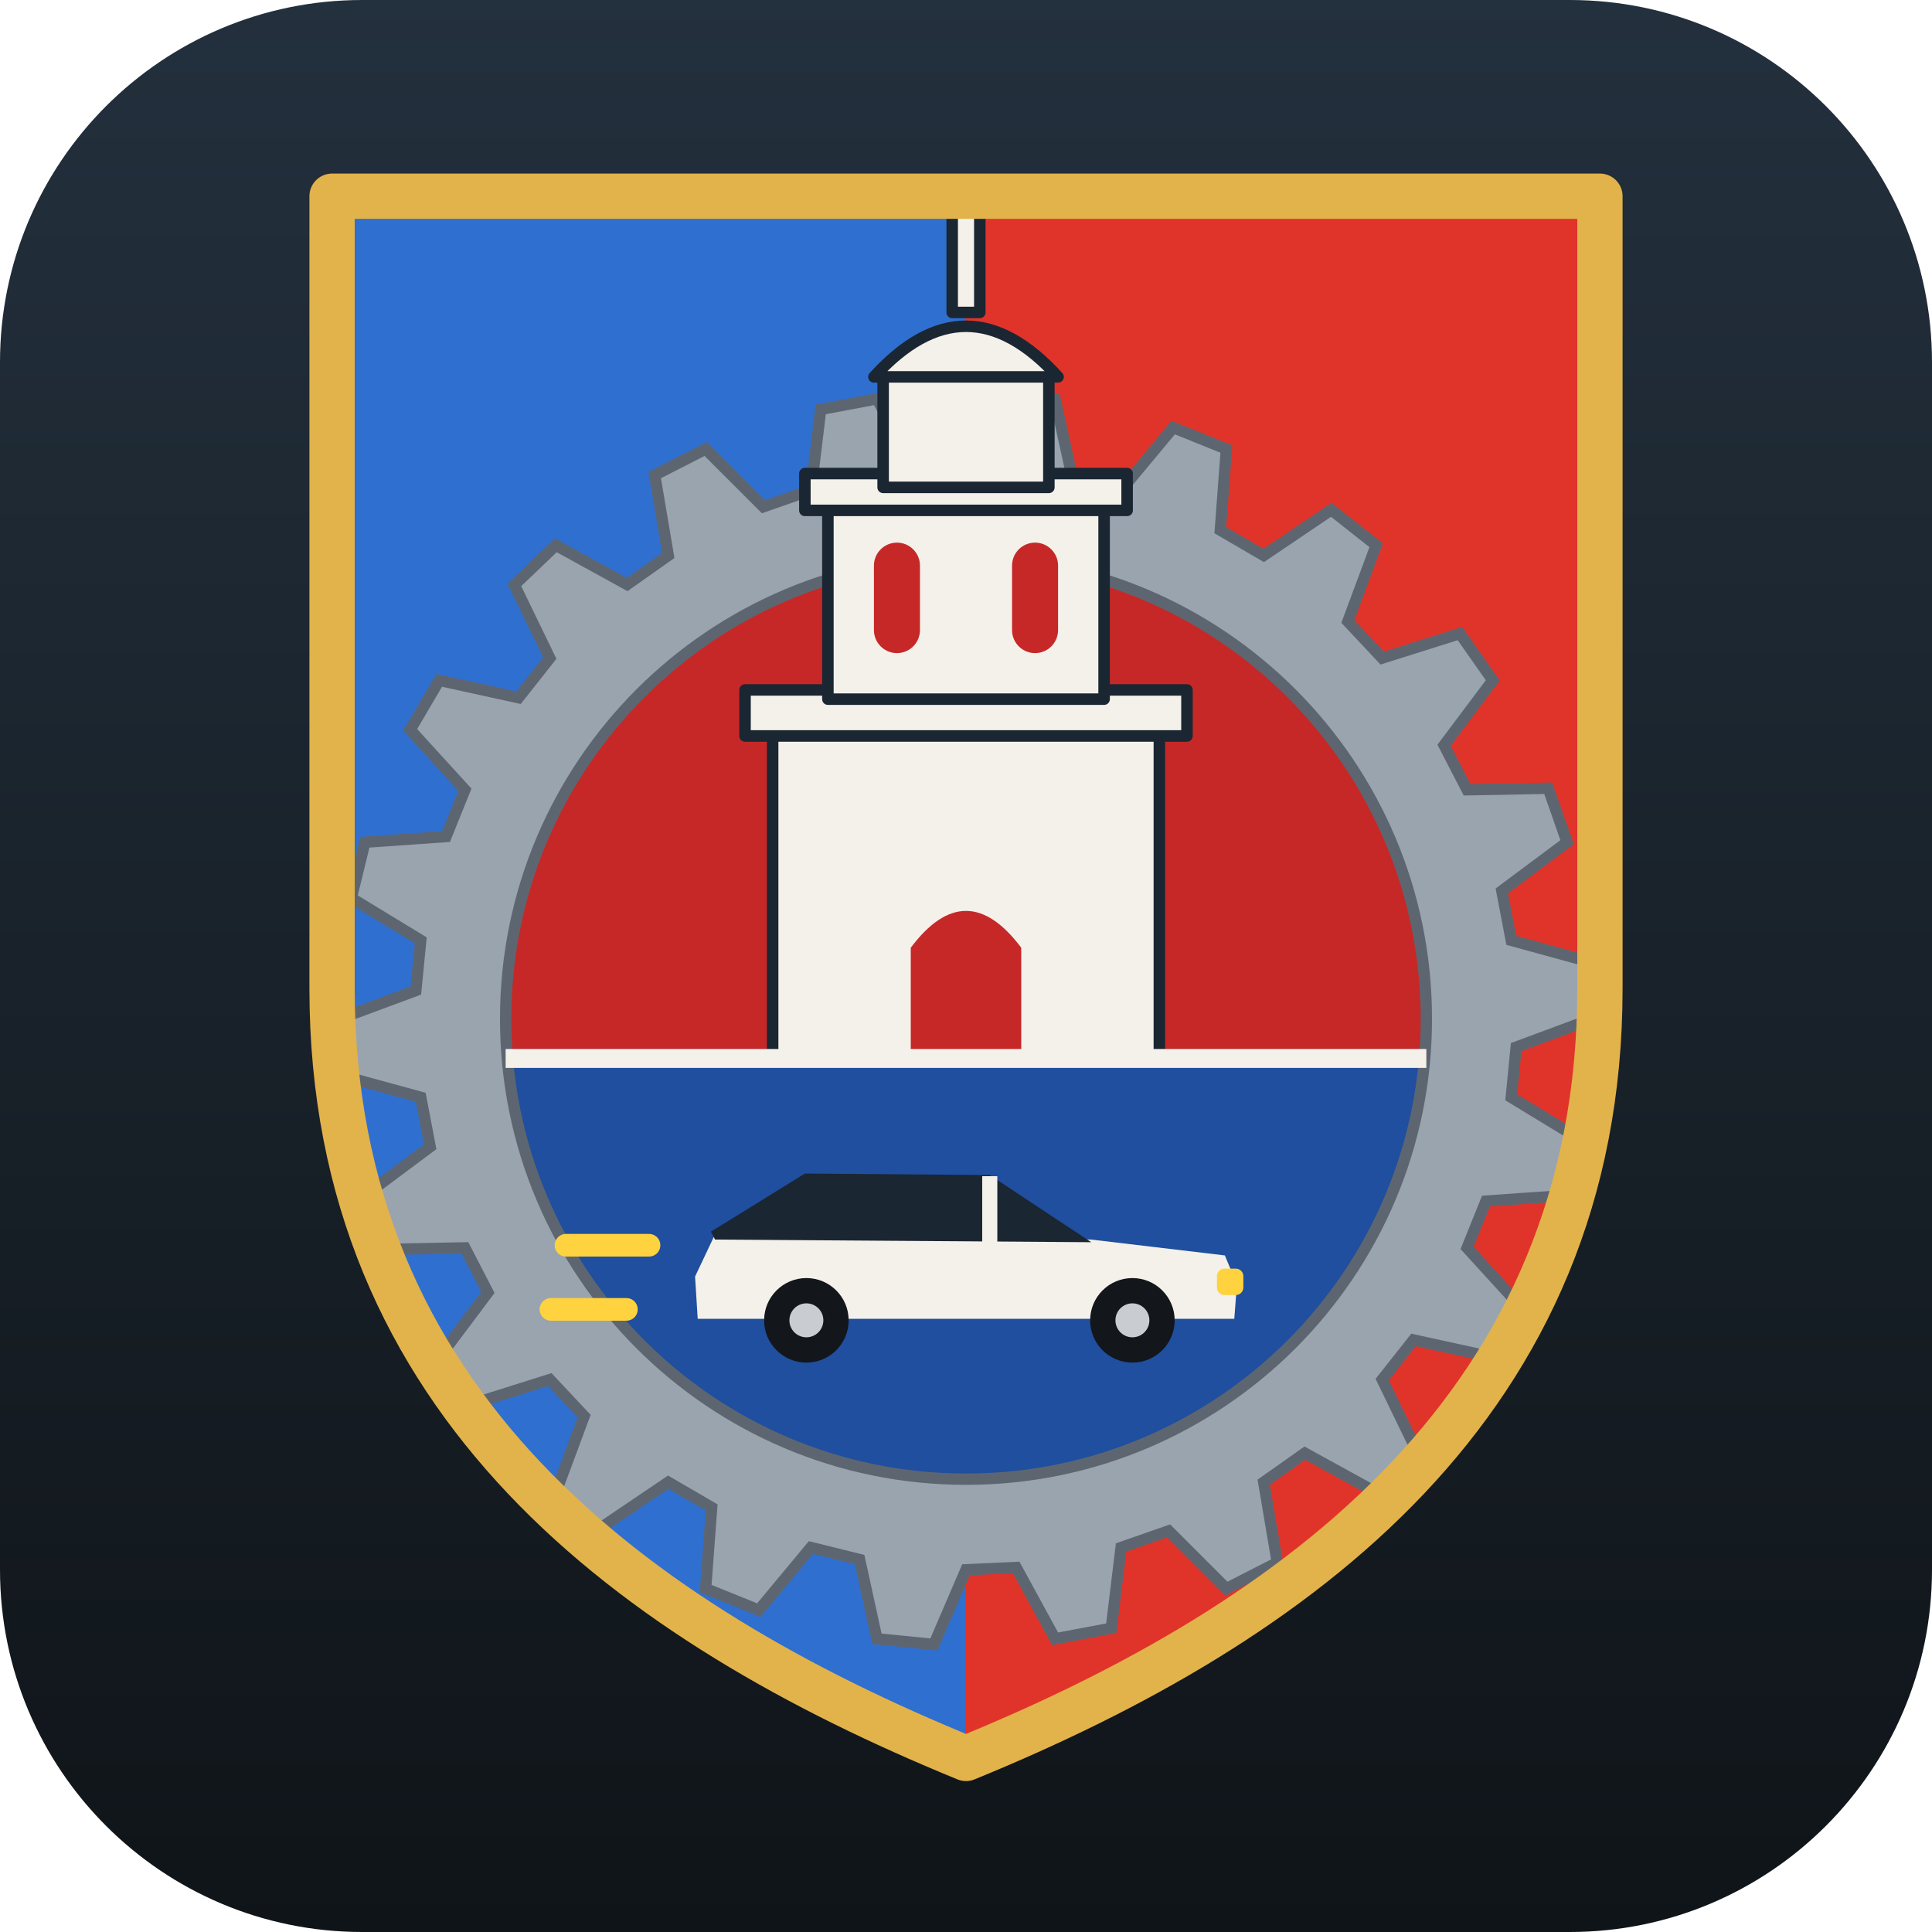
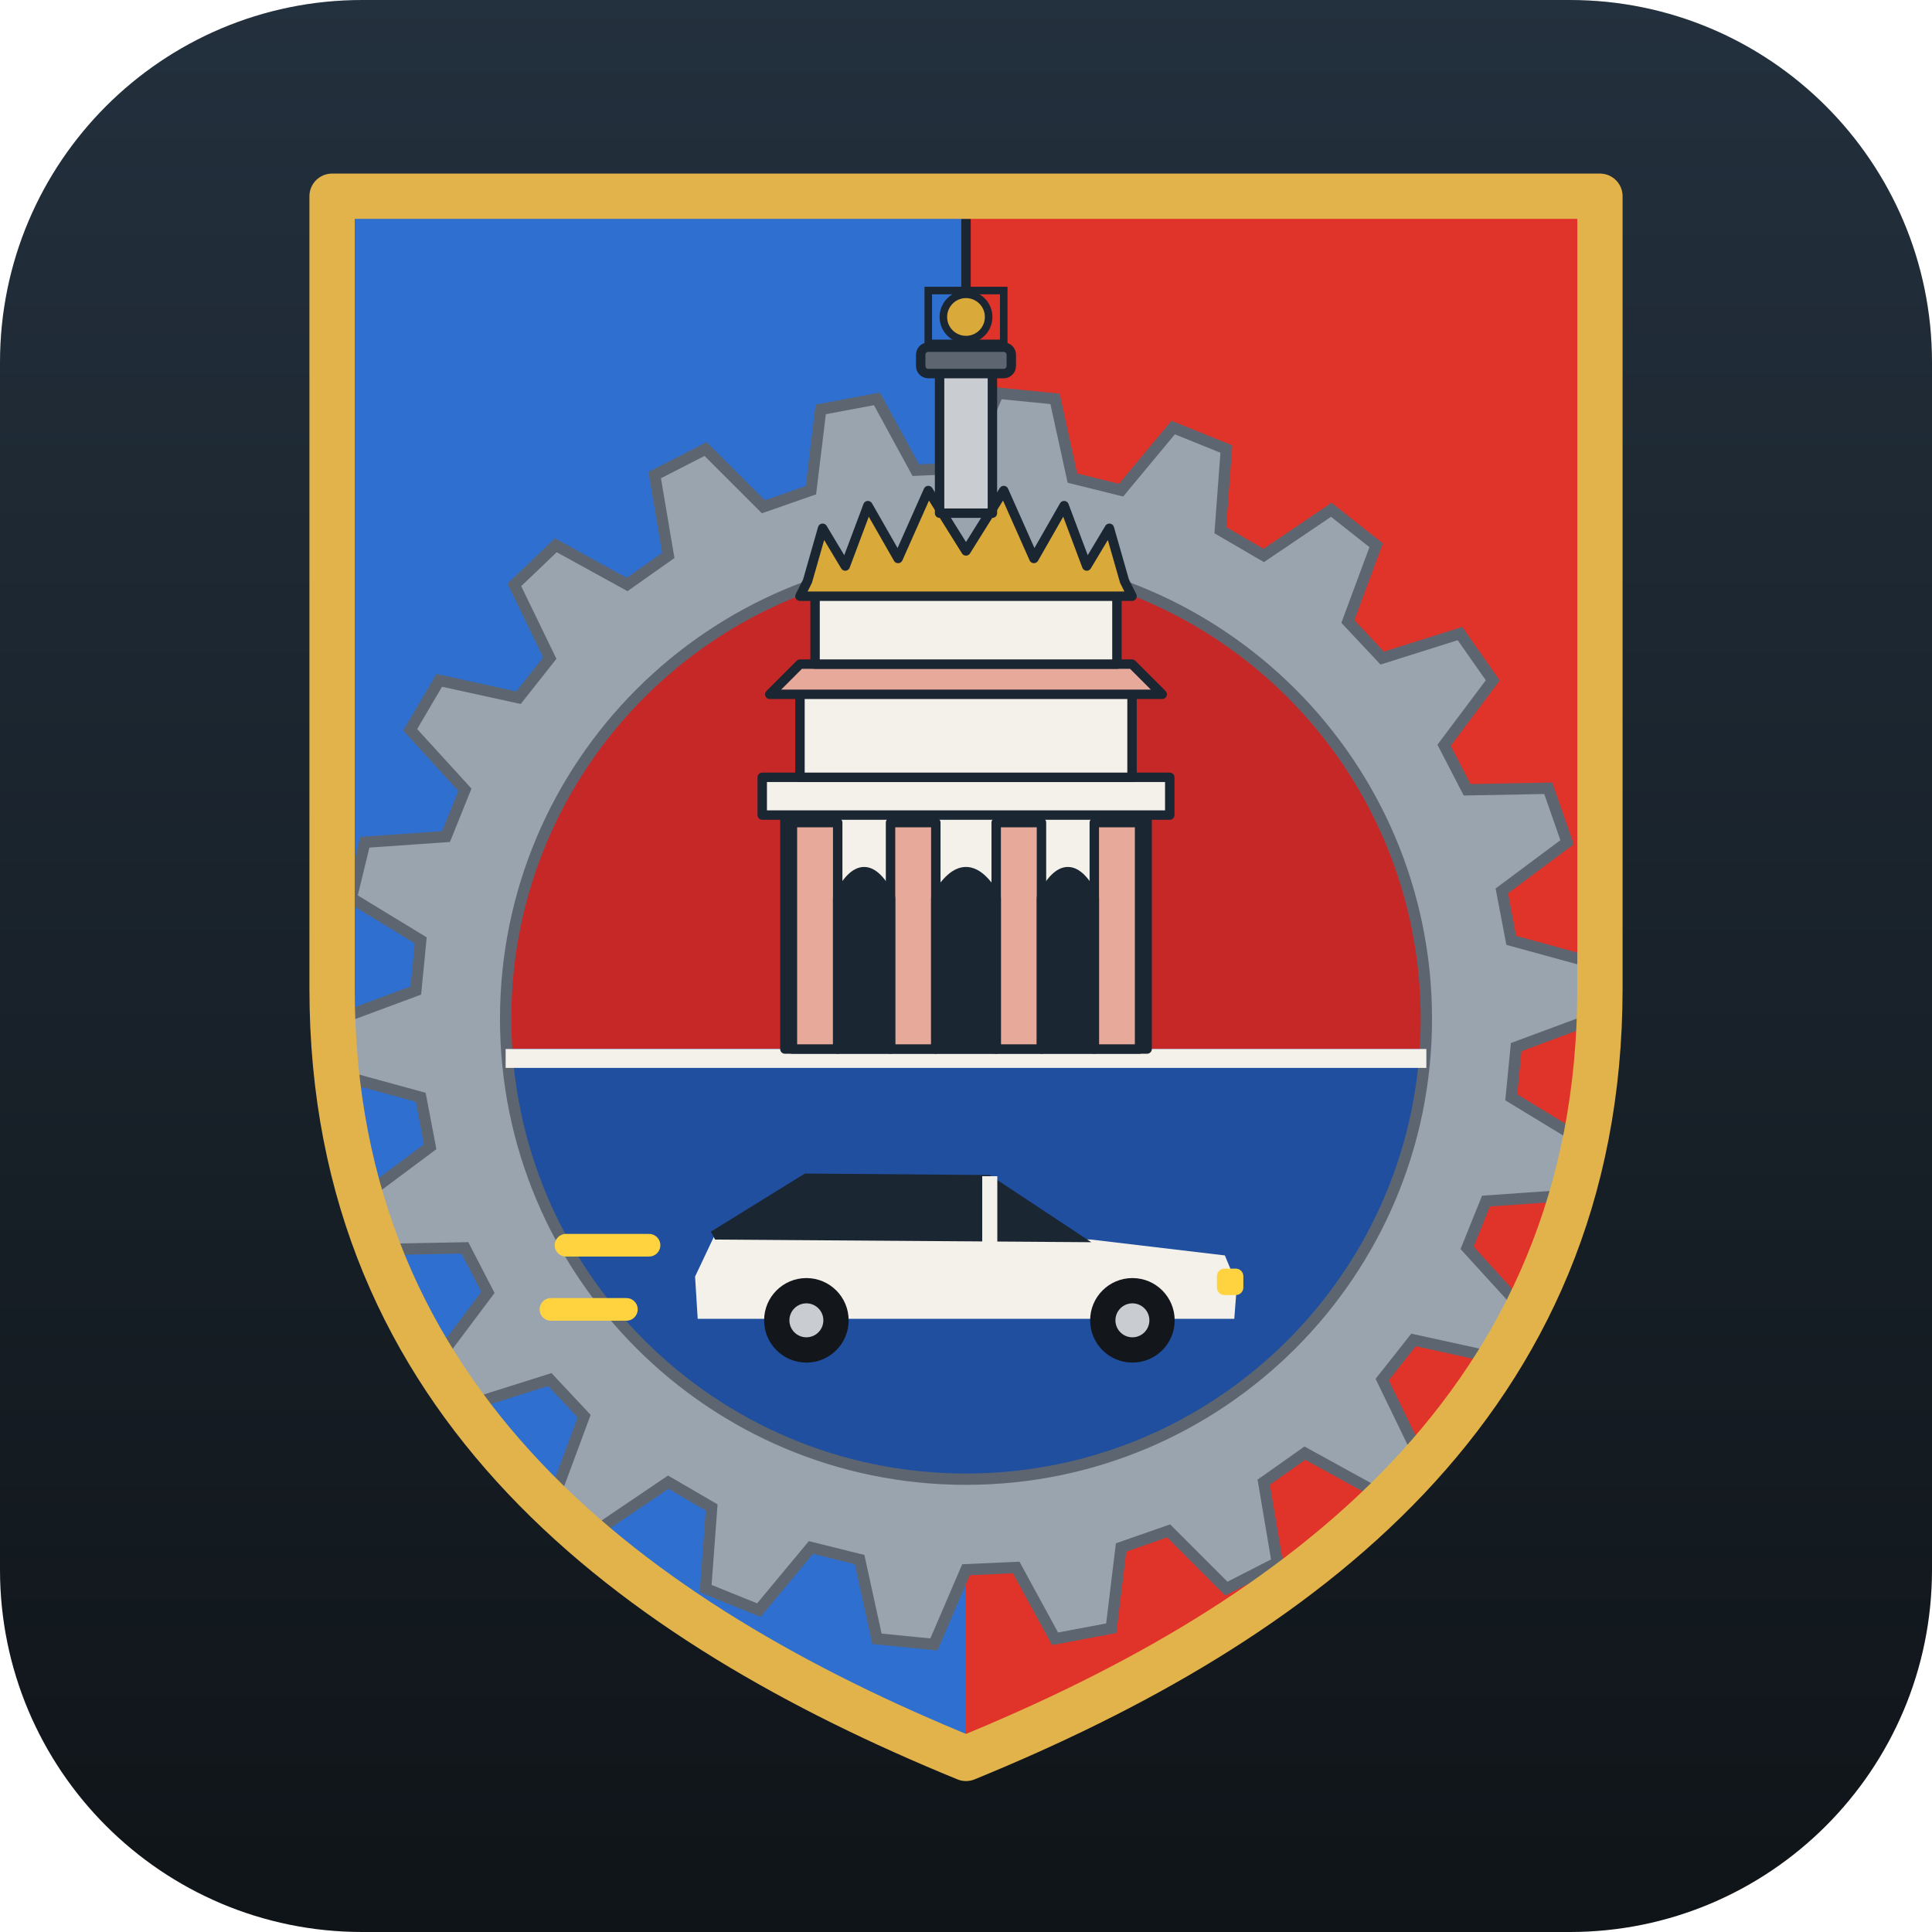
<svg xmlns="http://www.w3.org/2000/svg" viewBox="0 0 512 512">
  <defs>
    <linearGradient id="bg" x1="0" y1="0" x2="0" y2="1">
      <stop offset="0" stop-color="#23303d" />
      <stop offset="1" stop-color="#0f1418" />
    </linearGradient>
    <clipPath id="shield">
      <path d="M88 52 H424 V262 C424 372 344 430 256 466 C168 430 88 372 88 262 Z" />
    </clipPath>
    <clipPath id="gearIn">
      <circle cx="256" cy="270" r="122" />
    </clipPath>
  </defs>
  <rect width="512" height="512" rx="96" fill="url(#bg)" />
  <g clip-path="url(#shield)">
    <rect x="80" y="40" width="176" height="440" fill="#2f6fd0" />
    <rect x="256" y="40" width="176" height="440" fill="#e0342b" />
    <g clip-path="url(#gearIn)">
      <rect x="100" y="100" width="320" height="178" fill="#c62828" />
      <rect x="100" y="278" width="320" height="140" fill="#1f4f9e" />
    </g>
    <path d="M256.0,124.0 L264.5,104.2 L279.6,105.7 L284.2,126.7 L297.1,129.9 L310.9,113.3 L325.0,119.0 L323.4,140.5 L334.9,147.2 L352.8,135.1 L364.7,144.5 L357.2,164.7 L366.3,174.4 L386.9,167.9 L395.6,180.3 L382.7,197.5 L388.8,209.3 L410.3,208.9 L415.3,223.2 L398.0,236.1 L400.5,249.2 L421.3,254.9 L422.0,270.0 L401.8,277.5 L400.5,290.8 L418.9,302.0 L415.3,316.8 L393.8,318.3 L388.8,330.7 L403.3,346.6 L395.6,359.7 L374.6,355.1 L366.3,365.6 L375.7,385.0 L364.7,395.5 L345.8,385.1 L334.9,392.8 L338.5,414.1 L325.0,421.0 L309.7,405.7 L297.1,410.1 L294.5,431.5 L279.6,434.3 L269.3,415.4 L256.0,416.0 L247.5,435.8 L232.4,434.3 L227.8,413.3 L214.9,410.1 L201.1,426.7 L187.0,421.0 L188.6,399.5 L177.1,392.8 L159.2,404.9 L147.3,395.5 L154.8,375.3 L145.7,365.6 L125.1,372.1 L116.4,359.7 L129.3,342.5 L123.2,330.7 L101.7,331.1 L96.7,316.8 L114.0,303.9 L111.5,290.8 L90.7,285.1 L90.0,270.0 L110.2,262.5 L111.5,249.2 L93.1,238.0 L96.7,223.2 L118.2,221.7 L123.2,209.3 L108.7,193.4 L116.4,180.3 L137.4,184.9 L145.7,174.4 L136.3,155.0 L147.3,144.5 L166.2,154.9 L177.1,147.2 L173.5,125.9 L187.0,119.0 L202.3,134.3 L214.9,129.9 L217.5,108.5 L232.4,105.7 L242.7,124.6 Z M378,270 A122,122 0 1,0 134,270 A122,122 0 1,0 378,270 Z" fill="#9aa4ae" stroke="#5d6670" stroke-width="3" fill-rule="evenodd" />
-     <g fill="#f4f1ea" stroke="#1b2633" stroke-width="2.5" stroke-linejoin="round" transform="translate(256 278) scale(1.22) translate(-256 -278) translate(0 10)">
-       <rect x="214" y="196" width="84" height="74" />
-       <rect x="208" y="190" width="96" height="10" />
-       <rect x="226" y="148" width="60" height="44" />
-       <rect x="221" y="143" width="70" height="8" />
-       <rect x="238" y="120" width="36" height="26" />
-       <path d="M236 122 Q256 100 276 122 Z" />
-       <rect x="253" y="74" width="6" height="34" />
-       <circle cx="256" cy="74" r="7" fill="#ffd23f" />
+     <rect x="134" y="278" width="244" height="5" fill="#f4f1ea" />
+     <g stroke="#1b2633" stroke-width="2.5" stroke-linejoin="round">
+       <rect x="208" y="214" width="96" height="64" fill="#f4f1ea" />
+       <rect x="210" y="218" width="12" height="60" fill="#e7a99a" />
+       <rect x="236" y="218" width="12" height="60" fill="#e7a99a" />
+       <rect x="264" y="218" width="12" height="60" fill="#e7a99a" />
+       <rect x="290" y="218" width="12" height="60" fill="#e7a99a" />
+       <path d="M222 278 V238 Q229.0 224 236 238 V278 Z" fill="#1b2633" />
+       <path d="M248 278 V238 Q256.0 224 264 238 V278 Z" fill="#1b2633" />
+       <path d="M276 278 V238 Q283.0 224 290 238 V278 Z" fill="#1b2633" />
+       <rect x="202" y="206" width="108" height="10" fill="#f4f1ea" />
+       <rect x="212" y="182" width="88" height="24" fill="#f4f1ea" />
+       <path d="M204 184 L308 184 L300 176 L212 176 Z" fill="#e7a99a" />
+       <rect x="216" y="156" width="80" height="20" fill="#f4f1ea" />
+       <path d="M212 158 L214,154 L218,140 L224,150 L230,134 L238,148 L246,130 L256,146 L266,130 L274,148 L282,134 L288,150 L294,140 L298,154 L300 158 Z" fill="#d9a93a" />
+       <rect x="249" y="98" width="14" height="38" fill="#c9ccd0" />
+       <rect x="244" y="92" width="24" height="7" rx="2" fill="#5d6670" />
    </g>
-     <g fill="#c62828" transform="translate(256 278) scale(1.22) translate(-256 -278) translate(0 10)">
-       <path d="M244 270 V246 Q256 230 268 246 V270 Z" />
-       <rect x="236" y="158" width="10" height="24" rx="5" />
-       <rect x="266" y="158" width="10" height="24" rx="5" />
+     <circle cx="256" cy="84" r="6" fill="#d9a93a" stroke="#1b2633" stroke-width="2" />
+     <g fill="none" stroke="#1b2633" stroke-width="2">
+       <rect x="246" y="77" width="20" height="14" />
    </g>
-     <rect x="134" y="278" width="244" height="5" fill="#f4f1ea" />
+     <line x1="256" y1="77" x2="256" y2="58" stroke="#1b2633" stroke-width="2.5" />
    <g stroke="#ffd23f" stroke-width="6" stroke-linecap="round">
      <line x1="150" y1="330" x2="172" y2="330" />
      <line x1="146" y1="347" x2="166" y2="347" />
    </g>
    <path d="M184.9,349.5 L327.1,349.5 L327.8,340.4 L324.6,332.7 L289.2,328.5 L189.5,327.1 L184.2,338.3 Z" fill="#f4f1ea" />
    <path d="M289.2,329.2 L262.3,311.4 L213.3,311.0 L188.4,326.4 L189.5,328.5 Z" fill="#1b2633" />
    <rect x="260.3" y="311.7" width="4" height="17.5" fill="#f4f1ea" />
    <rect x="322.5" y="336.2" width="7" height="7" rx="2" fill="#ffd23f" />
    <circle cx="300.1" cy="349.9" r="11.2" fill="#13161a" />
    <circle cx="300.1" cy="349.9" r="4.5" fill="#c9ccd0" />
    <circle cx="213.7" cy="349.9" r="11.2" fill="#13161a" />
    <circle cx="213.7" cy="349.9" r="4.5" fill="#c9ccd0" />
  </g>
  <path d="M88 52 H424 V262 C424 372 344 430 256 466 C168 430 88 372 88 262 Z" fill="none" stroke="#e2b34a" stroke-width="12" stroke-linejoin="round" />
</svg>
